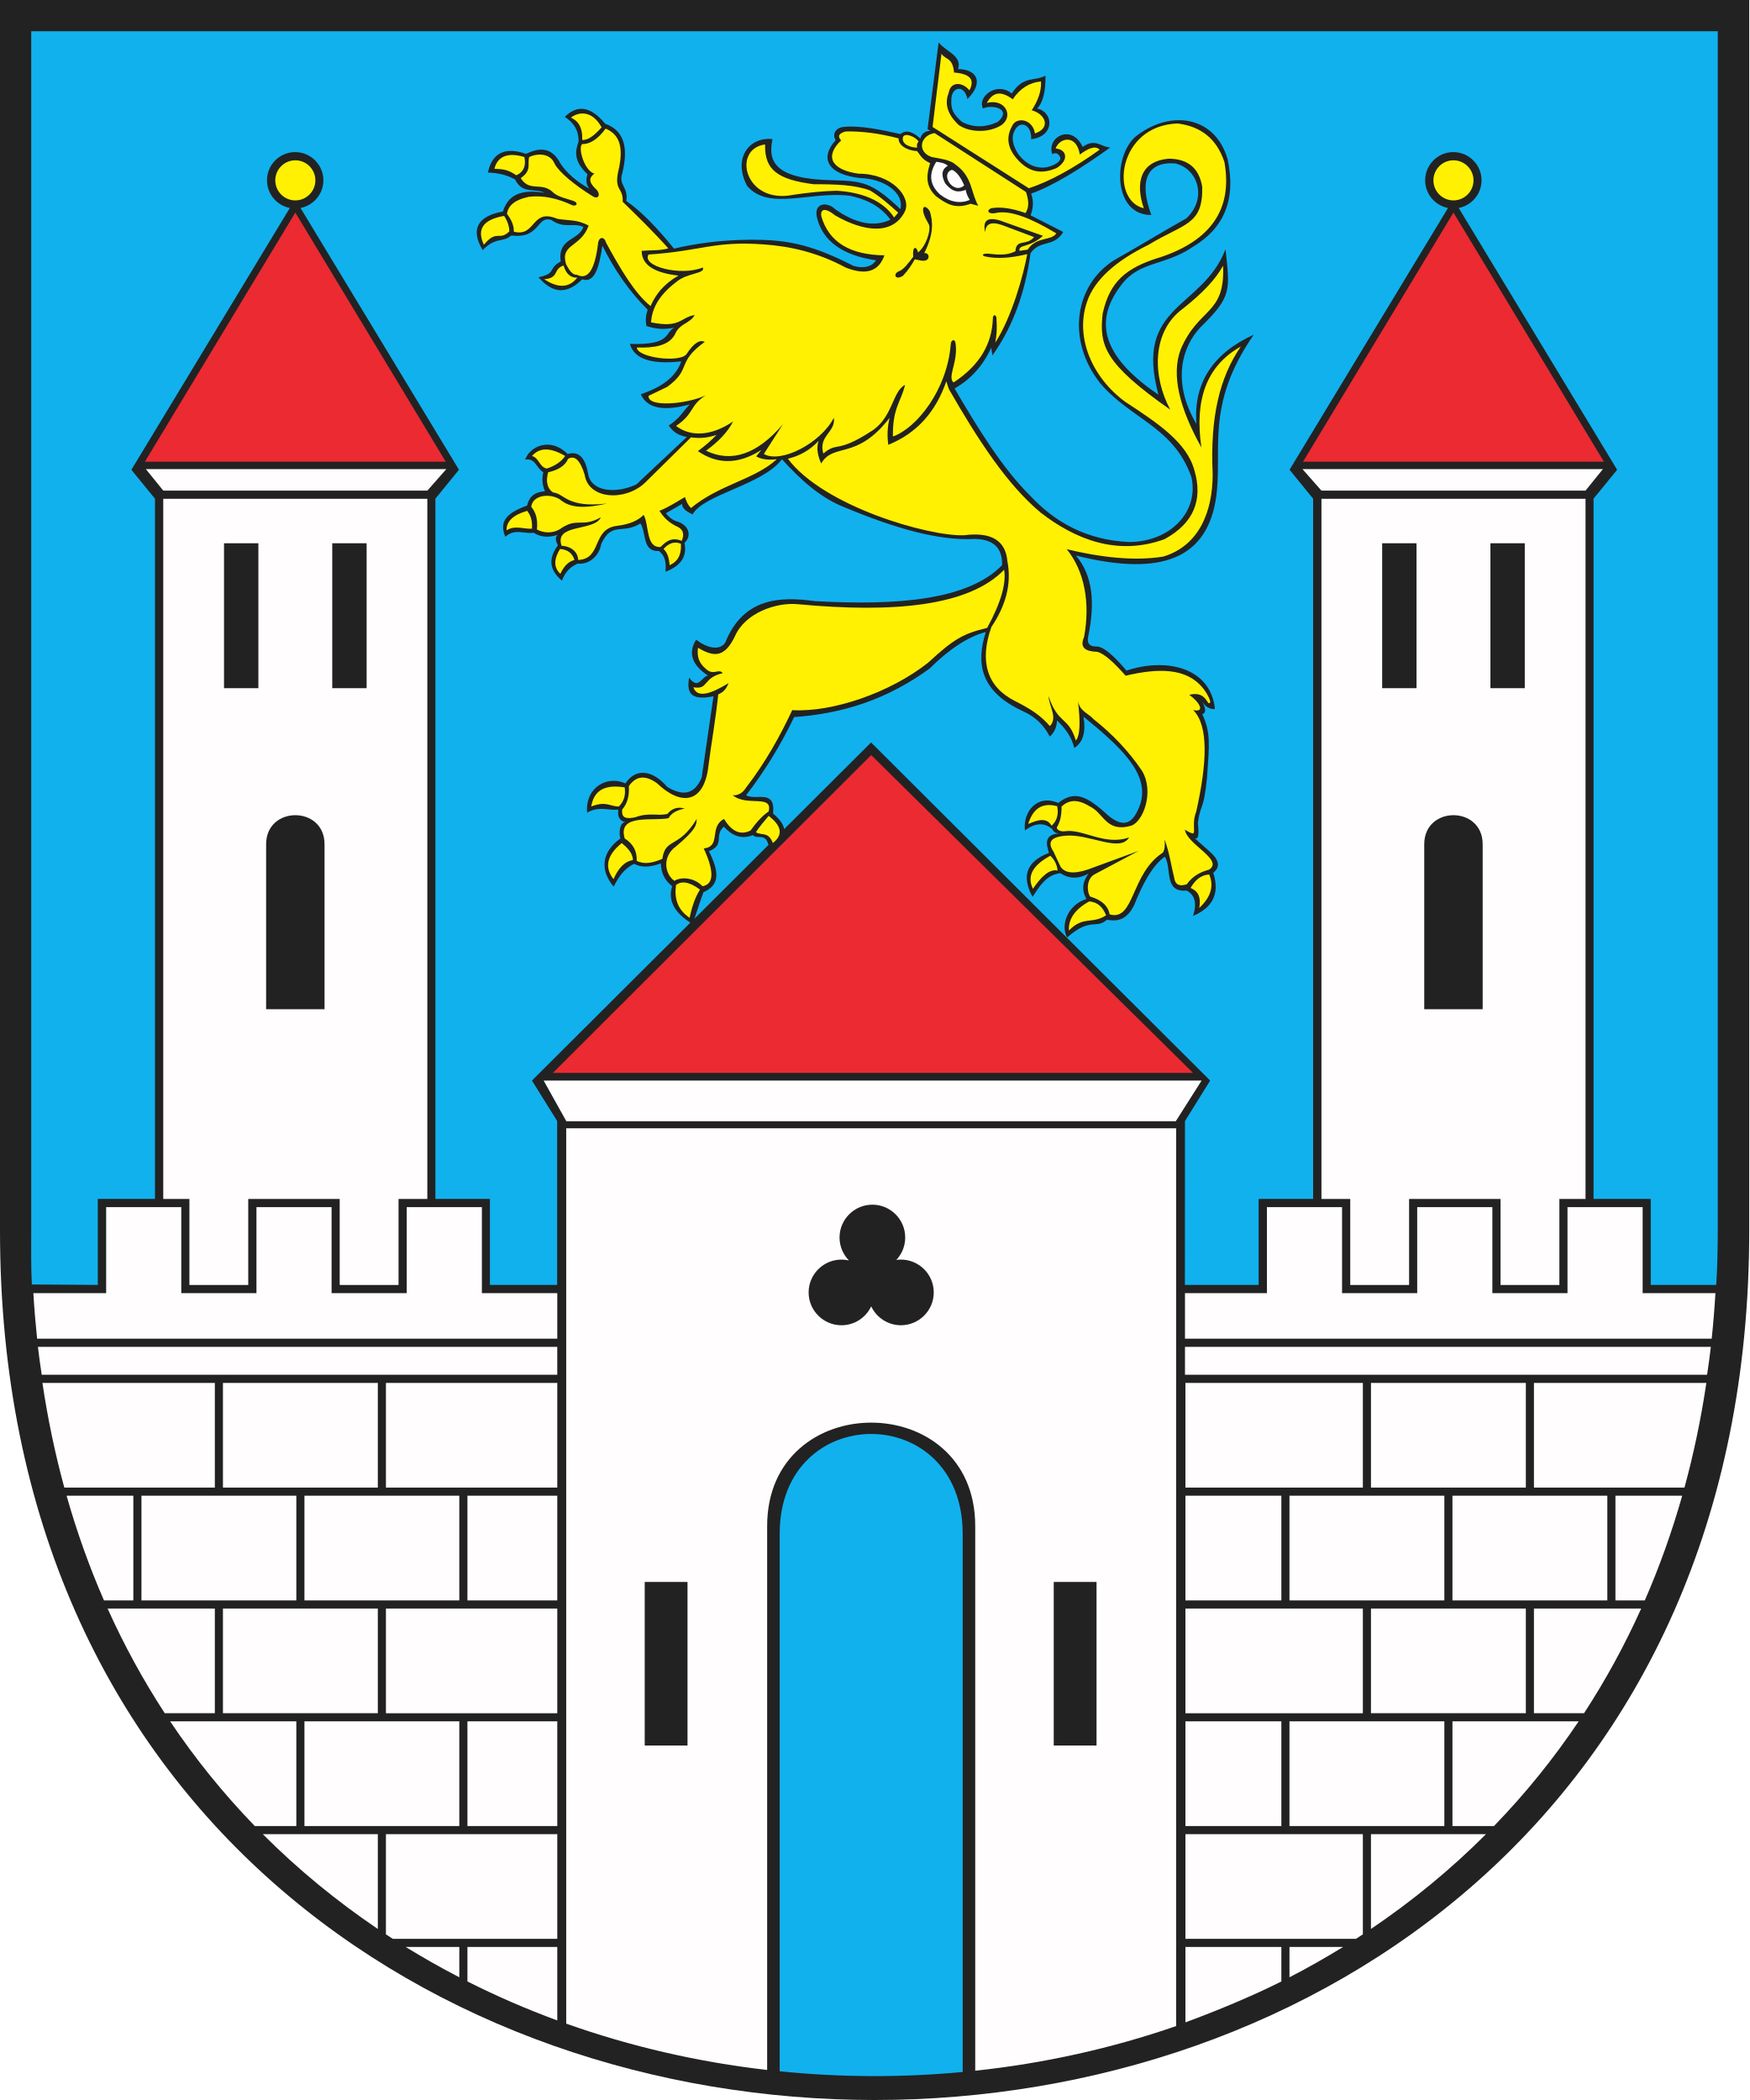
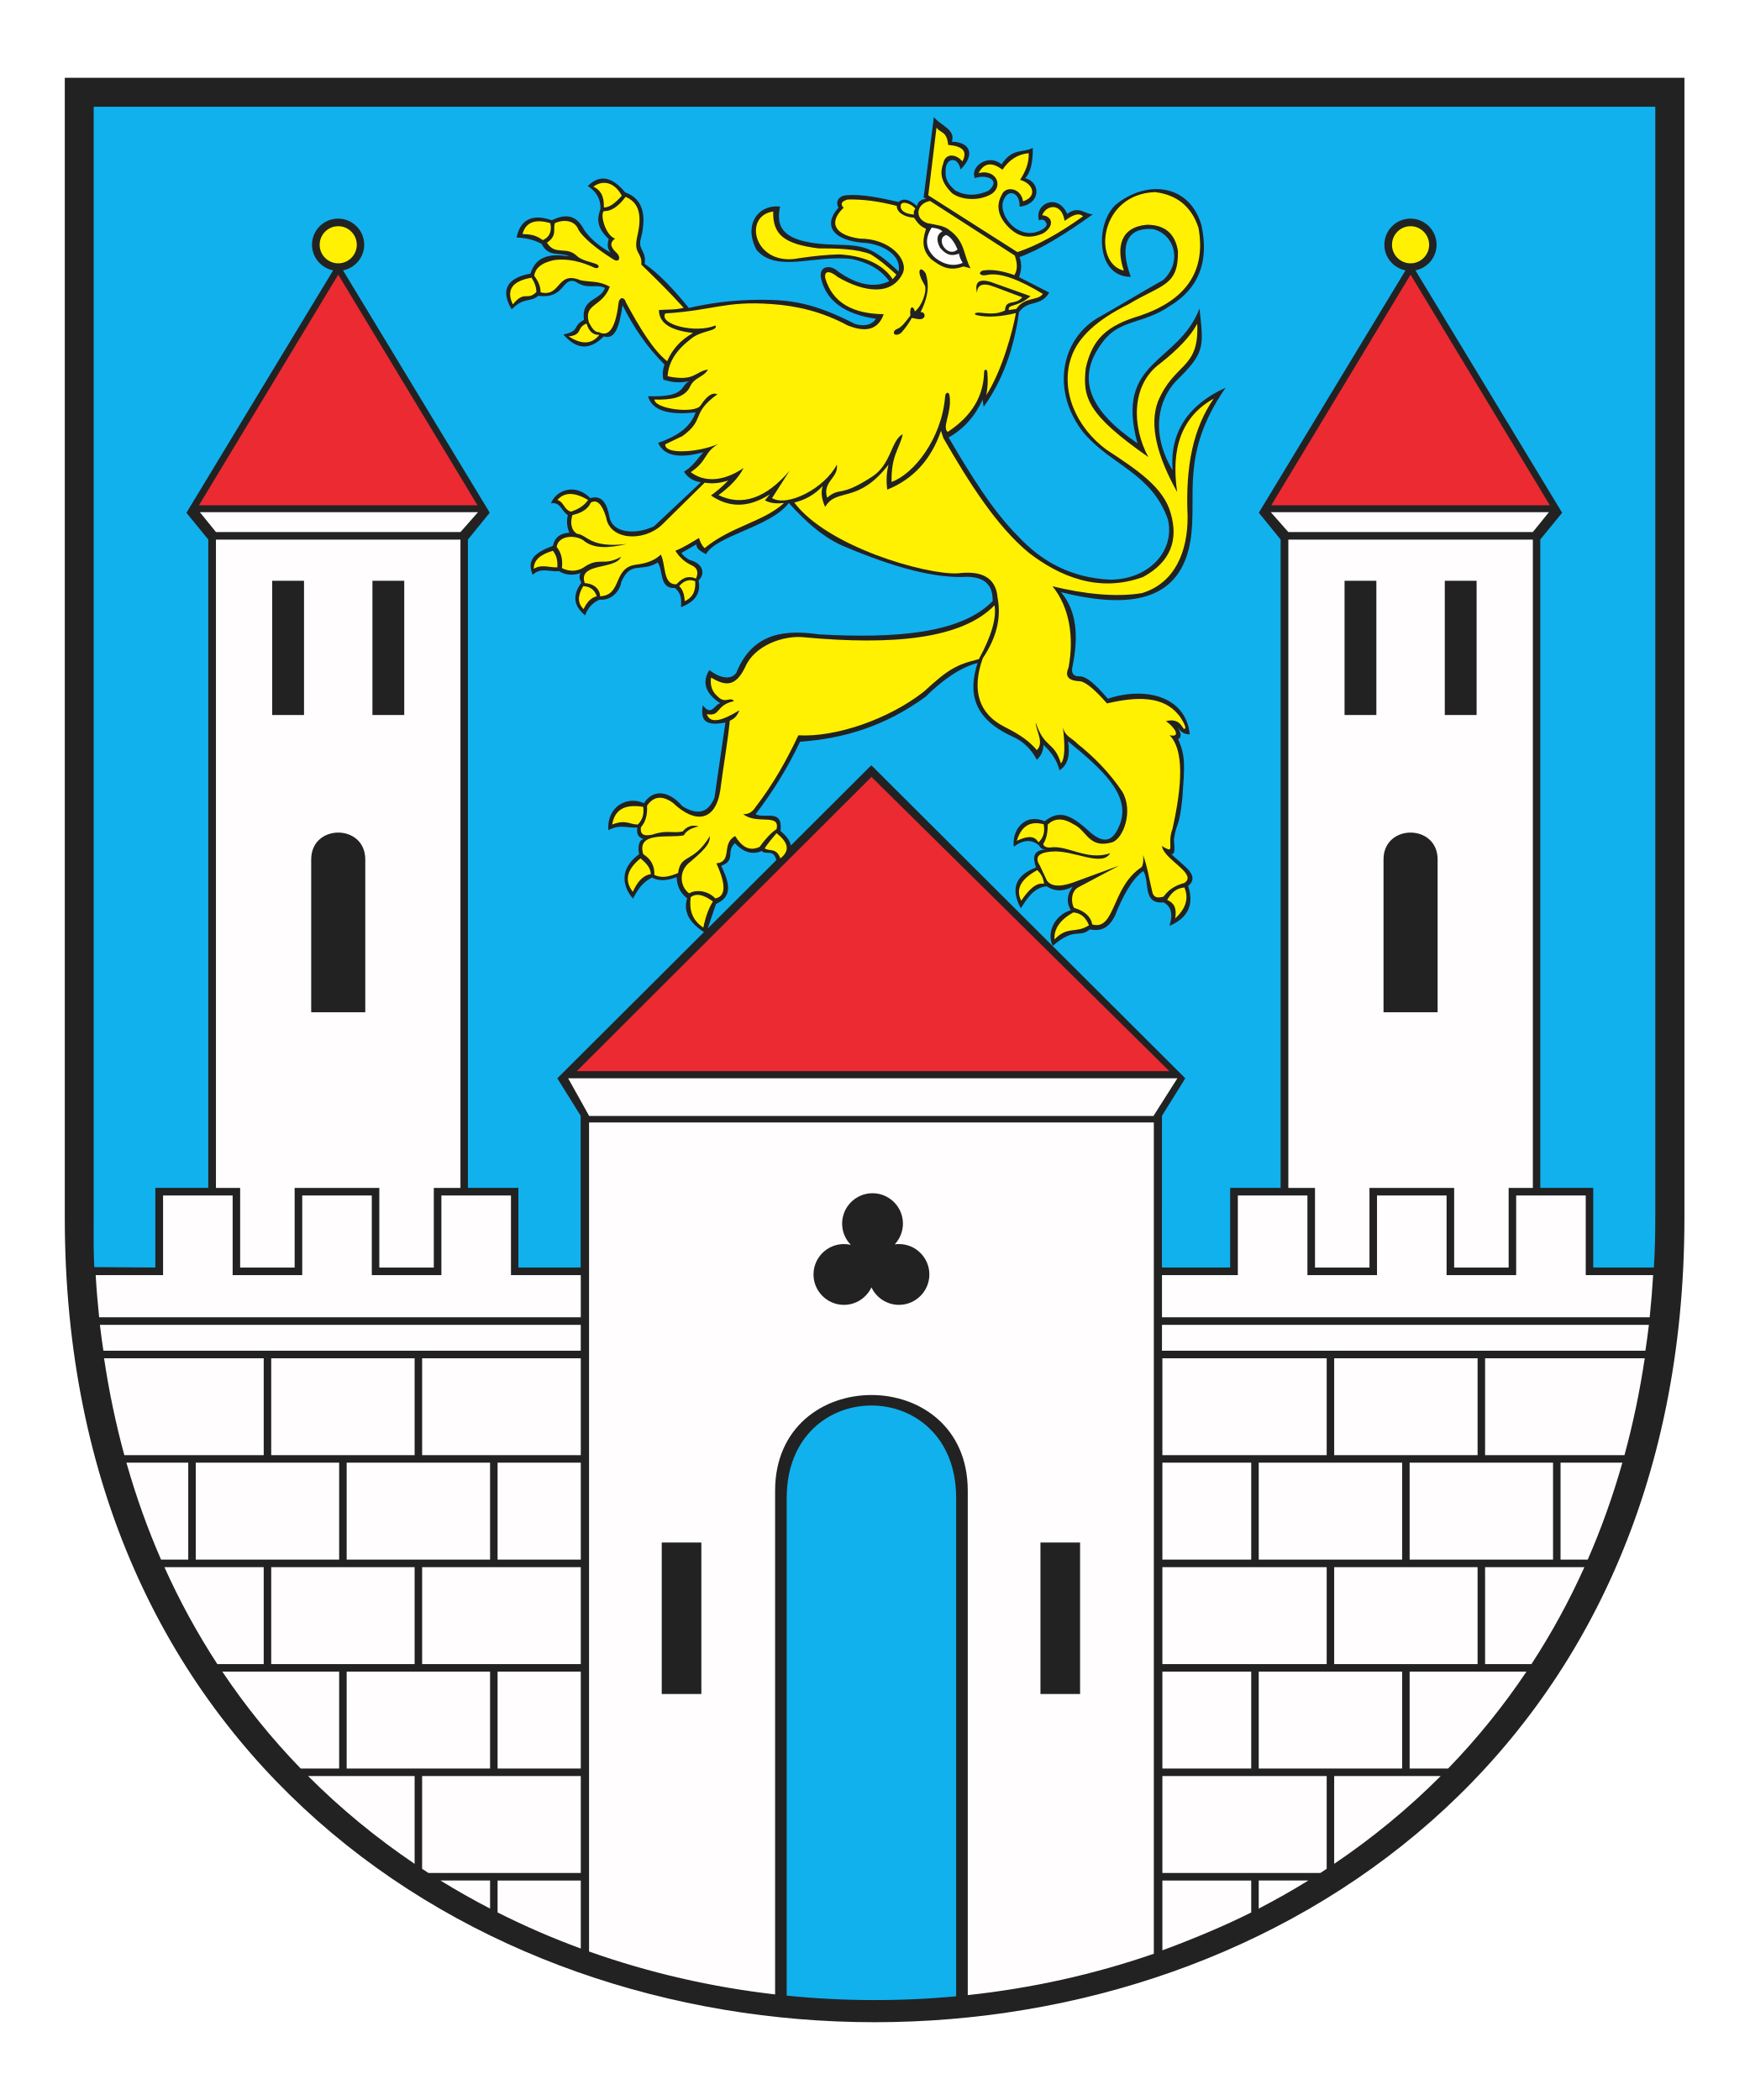
- <svg>
+ <svg viewBox="-21.51 -25.83 580.77 697.35">
  <path d="M537.75 0v378.481c0 356.277-537.75 356.277-537.75 0V0z" style="stroke:none;fill-rule:evenodd;fill:#222" />
  <path d="M525.953 414.121c-.321 2.907-.742 5.727-1.164 8.578h-160.5v-8.578zm-54.387 11.086v32.184h46.273c2.809-10.285 5.071-21.016 6.735-32.184h-53.012zm-27.543 34.676H396.41v32.195h47.613zm-79.601 32.195h29.496v-32.195h-29.496zm79.601 37.18H396.41v32.195h47.613zm-79.601 32.199h29.496v-32.195h-29.496zm31.988 37.176v9.328a255 255 0 0 0 16.48-9.328zm-2.492 10.606v-10.602h-29.496v23.18c9.429-3.465 20.527-8.055 29.496-12.575zm75.16-184.032h-47.613v32.184h47.613zm-104.656 32.184h54.55v-32.184h-54.55zm104.656 37.18h-47.613v32.195h47.613zM364.422 526.77h54.55v-32.196h-54.55zm57.039 37.176v29.152c12.605-8.516 24.468-18.235 35.367-29.152zm-2.489 30.812v-30.812h-54.55v32.195h52.421c.711-.453 1.418-.918 2.125-1.383zm75.157-134.875h-47.614v32.195h47.614zm-47.614 69.375v32.195h12.766a231.3 231.3 0 0 0 26.035-32.195h-38.805zm50.106-69.375v32.195h9.027c4.449-10.195 8.305-20.929 11.5-32.195zm-25.055 34.688v32.195h15.399a236.6 236.6 0 0 0 17.574-32.195h-32.977zm55.793-96.965a303 303 0 0 1-1.148 14.004H364.289v-14.004h25.187v-26.45h23.102v26.45h23.101v-26.45h23.102v26.45h23.101v-26.45h23.102v26.45zm-39.941-28.957h-8.032v26.449h-18.089v-26.449h-28.114v26.449h-18.09v-26.449h-8.851V153.36h81.183v215.289zm-51.95-201.614h-10.562v44.563h10.562zm33.282 0h-10.563v44.563h10.563zm-30.907 92.536v50.738h17.961v-50.738c0-11.899-17.961-11.899-17.961 0m49.575-108.723h-81.184l-5.828-6.606h92.359l-5.343 6.606zM11.66 414.121c.32 2.907.742 5.727 1.164 8.578h158.492v-8.578H11.656zm54.387 11.086v32.184H19.773c-2.808-10.285-5.066-21.016-6.734-32.184h53.012zm27.542 34.676h47.614v32.195H93.589zm77.731 32.195h-27.625v-32.195h27.625zm-77.73 37.18h47.613v32.195H93.589zm77.73 32.199h-27.625v-32.195h27.625zm-30.117 37.176v9.328a254 254 0 0 1-16.481-9.328zm2.492 10.606v-10.602h27.625v22.586a262 262 0 0 1-27.625-11.984M68.539 425.207h47.613v32.184H68.539zm102.781 32.184h-52.676v-32.184h52.676zm-102.781 37.18h47.613v32.195H68.539zM171.32 526.77h-52.676v-32.196h52.676zm-55.168 37.176v29.152c-12.605-8.516-24.469-18.235-35.367-29.152zm2.488 30.812v-30.812h52.68v32.195h-50.551c-.711-.453-1.418-.918-2.125-1.383zM43.484 459.883h47.613v32.195H43.484zm47.613 69.375v32.195H78.332a231 231 0 0 1-26.035-32.195H91.1zm-50.105-69.375v32.195h-9.027c-4.45-10.195-8.305-20.929-11.5-32.195zm25.055 34.688v32.195H50.648a236.5 236.5 0 0 1-17.574-32.195h32.977zm-55.79-96.965c.274 4.742.669 9.398 1.15 14.004H171.32v-14.004h-23.18v-26.45h-23.101v26.45h-23.102v-26.45h-23.1v26.45H55.733v-26.45h-23.1v26.45zm39.938-28.957h8.032v26.449h18.09v-26.449h28.112v26.449h18.09v-26.449h8.852V153.36H50.187v215.289zm51.949-201.614h10.563v44.563h-10.563zm-33.277 0H79.43v44.563H68.867zm30.902 92.536v50.738H81.812v-50.738c0-11.899 17.957-11.899 17.957 0M50.195 150.848h81.184l5.828-6.606H44.844l5.343 6.606zm116.922 181.394h202.285l-7.937 12.5H174.101l-6.976-12.5zm132.687 304.45V469.199c0-42.378-63.965-42.378-63.965 0v167.258c-21.074-2.422-41.855-7.172-61.773-14.25V346.91h187.516v276.043c-19.934 6.899-40.711 11.477-61.774 13.735zm-31.98-235.032c1.613 3.426 5.105 5.813 9.137 5.813 5.558 0 10.093-4.531 10.093-10.094 0-5.558-4.531-10.094-10.093-10.094q-.716 0-1.407.098a10.06 10.06 0 0 0 2.727-6.887c0-5.558-4.531-10.093-10.094-10.093-5.558 0-10.094 4.531-10.094 10.093 0 2.739 1.102 5.231 2.887 7.055a10 10 0 0 0-2.297-.262c-5.558 0-10.094 4.532-10.094 10.094 0 5.559 4.532 10.094 10.094 10.094 4.032 0 7.524-2.383 9.137-5.813zm56.117 84.743h13.156v50.289h-13.156zm-125.742 0h13.156v50.289h-13.156zm93.187-435.422c-.875-.821-2.187-1.067-3.558-1.231-2.567 4.047-1.828 7.313 1.164 10.047 2.965 2.32 6.18 2.957 9.144 1.66-.57-.902-1.144-2.011-1.226-3.082-2.188.821-3.988.84-6.321-1.969-1.265-2.421-1.203-4.312.797-5.425m1.289 1.23c1.645.656 2.914 2.832 3.743 4.809-3.457 3.008-7.532-3.688-3.743-4.809" style="stroke:none;fill-rule:evenodd;fill:#fffdfd" />
  <path d="M289.425 16.547q-1.364 11.24-2.734 22.481c9.863 6.285 19.734 12.57 29.602 18.859 6.425-2.12 13.679-6.078 21.765-11.863-1.285-1.371-3.48-.457-6.093 1.496-.997-6.246-6.137-5.328-7.461-1.871 3.398.289 4.269 3.496.371 5.992-4.692 2.047-8.614 1.402-12.313-2.871-2.816-3.289-3.316-6.578-1.488-9.867 1.16-3.079 6.383-2.497 7.09 2.121 4.89-1.621 3.398-5.911-.992-7.118 1.82-2.808 3.023-5.722 2.859-8.867q-5.345.496-8.703 5.492c-3.961-2.996-6.321-1.871-7.957 1.122 5.554-1.454 8.332 3.91 4.601 6.742-3.605 2.414-9.699 2.535-13.308 0-4.063-3.953-4.063-7.117-2.985-9.989.621-3.41 4.227-3.246 6.34-.625 1.969-3.703-.39-5.117-4.722-5.492-.415-4.66-2.571-3.828-3.856-5.742zm-72.511 105.047c-4.973 3.121-3.356 5.492-9.078 9.367 4.308 3.285 10.57 3.328 17.535-1.371-1.719 3.348-4.621 6.305-8.332 8.992q11.814 5.68 23.629-8.117-2.92 4.553-5.844 9.117c5.18 3.035 17.453-3.289 21.515-11.113.661 4.41-4.89 5.578-3.23 10.988 4.395-3.765 3.98.059 14.551-6.742 6.879-4.16 6.547-12.324 10.57-14.363-1.242 5.285-3.855 6.949-3.73 15.859 7.328-2.578 16.675-14.363 17.785-28.351 0-1.371 1.367-1.914 1.492-.125.785 5.578-2.652 10.281-.621 11.863 8.25-5.434 11.773-12.051 12.062-19.485-.121-1.624 1.243-1.578 1.118.126a25.8 25.8 0 0 1-.371 7.117c5.179-7.973 8.785-21.297 9.824-27.227q-7.647 1.87-12.809.746c-1.324-.25-1.035-1.039.867-.871 2.778.277 5.555.668 8.332-.75.164-3.953 3.442-1.539 5.719-4.367q-4.665-1.745-9.324-3.496c-4.145-1.582-5.555-.414-5.719 1.996-.683-3.102.184-4.852 4.477-3.62 4.433 1.577 8.871 3.163 13.304 4.745-4.351 3.871-7.586 2.496-7.211 4.617.786-.082 1.7-.289 2.485-.371 2.816-4.16 7.129-2.578 8.828-4.996-7.563-4.559-14.199-7.348-18.777-6.242-2.153.414-2.817-.832-1.243-1.496q4.29-.749 10.571 1.496c1.285-2.164.828-4.328.121-6.492q-14.052-9.056-28.106-18.11c-4.578.766-5.406 5.848-.867 7.367 2.36.454 5.637.828 7.211 2.246 5.348 3.747 4.723 8.493 7.09 12.739q-1.18-.31-2.359-.625c-4.965 1.855-7.739-.192-10.696-2.371-2.922-2.871-3.129-5.868-1.738-10.114-2.238-1.039-2.738-1.98-3.984-3.687-3.543-.227-5.817-2.035-5.715-3.93q-8.888-2.309-16.293-2.121-3.166.872-1.367 2.746c-5.18 4.91-3.024 9.074 5.347 10.238 10.168-.019 16.239 7.055 14.301 11.489-3.582 7.429-12.539 6.554-21.641 1.246-1.863-1.629-4.558-2.676-4.101.375 2.363 8.117 9.078 11.863 19.398 11.988-1.644 4.684-5.312 6.391-11.937 3.746-8.453-4.558-16.91-6.554-25.371-7.117-15.34-1.082-18.985 2.078-35.196 3.121-2.281 3.578 9.864 6.785 16.664 3.996.954 1.957-4.804 1.539-8.207 4.496-5.73 4.379-7.41 8.481-7.711 12.364 9.079 1.871 8.954-1.497 13.43-2.247-1.531 2.747-4.683 2.497-6.094 5.993-1.921 3.507-6.441 4.152-11.691 3.996.121 3.16 13.391 4.785 15.297 1.996 2.422-3.684 4.164-4.391 5.594-3.746-8.953 6.492-3.856 8.242-11.567 13.863q-2.859 1.37-5.719 2.746c-.328 3.621 11.606 2.578 17.536-.125zm59.375-38.168c1.484-.461 2.972-2.52 4.465-4.48-.364-3.274.988-3.407 1.488-1.336 2.453-1.938 3.965-6.684 3.367-8.493q-.628-1.176-1.25-2.359c-1.41-3.301-.051-4.141 1.484-1.809.977 3.231 1.274 6.934-1.722 12.899 1.726-.344 2.176 2.773-.938 2.277-.652-.129-1.304-.262-1.957-.39-.926 1.675-2.047 3.355-3.601 5.031-2.426 1.597-3.184-.574-1.328-1.336zm-.172-18.039c-.41.582-.828.914-1.242 1.496-3.461-5.402-10.325-7.828-17.715-8.234-4.102.09-8.727.57-13.25 1.242-15.031 3.078-19.004-14.078-8.703-15.485-.203 7.743 3.73 10.782 14.925 12.239 6.586-.008 12.629.152 17.344 1.922 3.137 1.906 5.961 4.382 8.649 6.816zm6.277-21.926c-.496.625-.617 1.313-.429 1.938-2.149-.055-4.989-1.032-4.348-3.305.617-1.379 3.75-.051 4.777 1.363zM90.789 61.617c-3.395 0-6.164-2.769-6.164-6.164s2.77-6.164 6.164-6.164 6.164 2.766 6.164 6.164c0 3.395-2.77 6.164-6.164 6.164m356.035 0c3.394 0 6.164-2.769 6.164-6.164s-2.77-6.164-6.164-6.164a6.174 6.174 0 0 0-6.164 6.164c0 3.395 2.769 6.164 6.164 6.164M200 94.113c1.554-3.558 4.039-6.804 8.578-9.367-6.676-.789-11.278-2.828-11.317-7.617 2.735-.246 5.348 0 8.207-.746-4.558-5.109-9.492-9.918-14.054-14.363.289-4.328-2.653-3.289-1.367-9.242 2.066-8.571-.274-11.672-3.856-13.239-2.402 3.246-4.809 4.828-7.211 4.746-1.367 1.145.621 8.137 3.731 9.118-1.5 1.062-1.895 2.429.246 4.496 1.945 1.664 1.156 3.703-.868 2.371-5.472-3.41-10.074-7.199-11.566-9.867-1.305-3.391-5.367-3.309-7.836-2.122-.621 2.29.867 4.079-2.609 6.493 2.859 4.496 6.465.871 10.07 4.492 1.531 1.332 4.063 1.79 6.094 2.496 1.613.539 1.16 1.746-.246 1.371-4.477-2.121-8.953-3.16-13.43-2.621-4.66.996-6.363 2.91-6.715 5.242 1.285 1.684 2.156 3.477 2.114 5.492 6.921 1.703 5.261-7.324 13.304-3.996 3.356.664 5.969.082 9.699 2.121-2.566 6.91-8.746 5.453-6.964 11.864.992 1.875 2.027 3.375 3.355 3.246 3.316 1.703 5.473-1.414 6.465-9.368.164-2.453 1.988-2.496 2.484-.5 4.434 8.126 8.91 15.708 13.68 19.485zm-15.047-54.957c-1.988 2.2-3.977 4.004-5.969 3.872.145-3.977-1.305-5.891-3.48-6.868 2.5-1.918 6.585-2.199 9.449 2.996m-23.758 9.118c.496 2.121.121 4.535-2.484 5.617-2.485-1.75-4.227-1.918-6.715-1.996.804-3.27 3.418-5.348 9.203-3.621zm-6.219 18.113q1.554 2.368 1.613 4.742c-3.109 3.121-3.855-.75-7.835 4.121-2.122-4.515-.61-7.679 6.218-8.867zm18.281 15.238q1.115 3.868 4.227 3.746c-2.84 3.539-6.363 2.953-10.195.5 4.722-.414 2.609-3.078 5.968-4.246m47.016 52.086c-2.609.914-5.223 1.164-7.832.75l-14.176 13.988c-6.113 5.766-17.39 5.141-18.531-2.496-1.367-4.453-3.066-6.078-5.098-4.867-.867 2.035-2.898 3.41-6.093 4.117-.727 2.246-.555 4.981 1.539 6.223 3.507.344 4.097 4.813 16.492 3.391-6.012 1.394-11.067 1.683-14.426-1.246-2.902-1.922-8.379-1.512-8.828 2.246 1.305 1.601 2.094 3.722 1.738 6.992 1.821.953 4.559 1.414 7.086-.125 5.43-3.828 6.633-.289 12.559-3.621-1.988 4.453-14.426 1.789-12.063 8.742 3.438.203 5.098 2.371 5.098 4.367 7.461-.332 4.101-9.531 11.937-10.488 3.918-.477 6.489-1.645 8.207-3.371 1.739 3.285.618 10.199 5.223 9.863 1.656-1.75 3.477-3.129 6.465-1.871q1.428-3.247-1.613-4.496c-2.485-1.207-4.063-2.871-5.223-4.746 3.066-1.246 5.098-2.664 7.836-4.242.328 1.121.91 2.496 1.863 3.371 8.785-7.266 19.567-8.727 26.364-14.989-2.114.207-4.227.25-6.34-.871l1.613-1.996c-7.387 4.723-13.793 4.305-19.523.371 2.05-1.515 4-3.14 5.718-4.992zm-46.516 6.492q-1.863 2.683-5.718 3.871c-2.36-.664-2.235-3.203-4.477-3.871 2.153-2.496 5.387-2.828 10.195 0m-11.691 16.864c1.242 1.621 1.574 3.203 1.492 5.492-2.609.164-5.222-1.164-7.836.5-.039-2.828 2.071-4.742 6.34-5.992zm10.074 11.742q3.481.183 4.477 3.371c-2.008.476-3.336 2.101-4.352 4.246-2.031-1.875-2.07-4.41-.121-7.617zm37.188-1.625q-2.918-1.184-5.348 1.621 1.675 1.494 1.863 4.992c2.102-.984 3.7-2.629 3.481-6.617zm-17.285 74.914c.296 2.105-.039 4.105-1.778 5.875-2.84 0-3.898-1.785-8.519 0 .761-4.344 3.433-6.984 10.301-5.875zm-.891 17.117c1.781 1.488 3.352 3.063 3.434 5.234-2.754.422-4.579 2.723-5.977 5.875-2.883-3.703-2.031-7.41 2.543-11.113zm16.664 12.902c1.777-1.402 4.238-.933 7.375 1.403q-2.096 3.316-3.18 8.683c-3.879-2.597-4.726-6.132-4.195-10.09zm28.496-21.269c-1.441 1.68-2.84 3.359-3.941 5.043 1.738 1.105 3.855-.34 5.215 3.32 3.582-2.789 2.265-5.578-1.27-8.367zm7.25-32.516c-3.754 7.961-8.117 15.926-14.246 23.891q-1.526 2.426-4.07 2.297c4.449 3.617 12.34-.426 11.066 4.98-1.863 1.235-3.73 3.278-5.594 5.875-3.476 1.68-6.019-.148-8.14-3.574-4.746 2.512-.719 8.473-6.231 9.07q4.894 10.665-.379 11.625c-2.5-2.66-6.484-3.004-8.648-1.66-3.094-2.211-3.731-7.578.508-10.601 6.277-5.258 6.269-6.625 6.359-8.43-5.598 9.238-9.668 5.703-10.558 12.262-2.84 1.195-5.383 1.836-7.887.636q.19-4.47-3.688-6.894c-2.371-7.836 8.989-5.196 13.485-6.258q1.207-2.233 4.957-2.938-3.177-.954-5.34 1.661c-3.305.722-5.344-.594-9.922 1.019-2.336.473-4.328.516-3.941-2.426 1.523-1.703 2.203-4.086 2.031-7.152q3.305-4.786 8.648-.894c7.332 6.976 14 6.136 15.645-4.086.972-7.75 2.457-15.883 3.18-23.25 1.652-.637 2.542-1.786 3.179-3.45-5.531 3.407-9.687 4.684-10.812 1.278 4.789.851 2.711-2.895 9.031-4.344-1.324-1.613-2.824.988-5.262-1.371-2.148-1.805-2.683-3.82-2.367-6.418 4.598 2.66 7.992 3.387 11.32-3.445 3.075-7.278 12.739-10.602 19.336-9.965 29.766 2.793 52.707.566 63.477-10.602.644 4.043-.774 9.75-5.215 17.883-7.609 1.852-10.281 3.469-18.191 10.73-11.637 9.196-29.364 15.29-41.723 14.563zm81.445 29.543c.485 2.539-.085 4.543-1.73 6.016-1.504-2.637-4.254-1.832-7.188-.531 1.364-4.411 4.004-6.774 8.918-5.481zm-2.132 15.242q1.928 1.736 2.261 4.543c-2.527-.535-5.054 1.868-7.586 5.614-1.64-3.387-.843-6.774 5.325-10.161zm11.984 14.039c2.727.223 4.234 1.915 5.191 4.278-4.48 2.851-6.964.086-11.449 4.679-.219-3.476 1.864-6.55 6.258-8.957m31.152-4.144c1.239-2.051 2.7-3.879 5.723-4.145 1.617 3.809.285 7.196-3.059 10.293.672-4.062-.839-5.308-2.66-6.148zm10.383-223.273c2.672 14.722-4.359 24.179-19.433 29.277-10.993 3.285-15.809 7.676-17.973 17.379-1.117 9.851.531 15.41 20.766 29.547-5.5-10.203-5.723-23.973 3.859-31.016q9.116-7.151 12.379-13.234c.707 15.285-7.5 12.656-13.043 25.8-2.961 7.942-.231 18.215 6.387 30.079-2.153-14.481 1.484-25.09 12.113-31.016-6.652 9.672-9.442 21.992-8.649 39.172.043 11.676-4.257 22.105-15.175 25.402-8.852 1.457-19.41.231-29.684-2.269 5.524 6.804 7.254 16.632 5.324 27.003-1.465 3.321.485 4.434 3.992 4.543 2.129.446 5.235 3.34 8.786 7.352 9.996-2.363 18.672-2.453 23.695 3.742 1.019 1.133 2.652 4.086 2.258 4.504-.922 1.363-.903-3.769-6.387-2.367 3.074 2.156 5.074 5.562 1.195 4.676 4.774 4.773 4.321 16.172.93 31.281-1.418 3.562-.043 6.461-1.062 6.684q-1.198-.335-2.395-1.204c.484 4.5 12.023 9.27 7.453 12.297-2.441.707-4.836 1.684-6.922 4.543-1.82.492-3.465.586-3.859-2.136-.977-3.875-1.418-7.618-2.926-11.629q.265 2.807-.531 4.007c-9.985 6.461-8.653 21.211-16.371 18.985-.489-2.774-2.66-4.488-5.989-5.481-1.109-1.648-1.109-5.48 1.329-6.816q6.785-3.61 13.578-7.219-6.92 2.537-13.844 5.078c-4.613 1.825-8.344 2.317-10.117-.132l-2.262-4.813c-1.664-2.539-1.219-4.41 3.859-4.812 7.141-.622 16.684 5.3 19.434.531-7.629 2.715-14.332-2.852-19.969-1.871-1.418.086-2.261-.578-2.261-1.2q1.53-2.403 1.46-6.417c2.063-1.915 4.68-2.493 8.52-.133 4.523 2.004 5.059 8.285 12.91 6.015 3.68-1.234 7.141-10.394 3.324-16.843-4.214-6.25-9.273-11.442-14.906-15.907-1.598-1.824-4.125-2.316-4.793-5.48.692 5.851.766 10.457-.664 12.031-2.262-7.484-5.457-4.812-8.387-13.637.133 3.075 2.926 6.684.399 9.223-2.406-2.824-5.223-4.965-10.781-7.754-8.469-4.277-10.965-12.074-7.188-22.726 4.301-6.391 6.301-13.075 4.922-20.188-.531-6.414-4.969-9.09-13.313-8.019-10.804.429-43.199-8.891-54.179-23.528 3.48-.824 6.676-2.515 9.449-5.48-.754 2.316-.219 4.633.797 6.949 3.812-6.551 10.824-.801 21.031-14.035a21.8 21.8 0 0 0-.398 8.289c8.605-3.473 14.554-9.981 17.836-19.52l.797 2.407c8.71 15.168 17.73 29.23 28.222 37.968 10.395 8.055 23.449 13.508 38.074 8.153 9.106-4.953 11.793-12.243 9.184-21.121-2.324-8.629-11.188-14.5-21.301-21.125-10.226-7.528-15.465-19.918-11.715-30.75 2.282-6.739 8.805-12.555 18.903-17.512 11.043-6.692 16.746-6 16.507-17.781-.929-5.746-4.347-8.645-10.25-8.688-8.796.723-10.371 7.387-7.718 15.238-10.453-2.472-8.102-25.425 10.383-26.07q10.91 1.337 14.375 11.766" style="stroke:none;fill-rule:evenodd;fill:#fff101" />
  <path d="M169.98 329.879h196.774l-98.926-97.719zM44.535 141.965h92.504l-46.25-76.598zm448.543 0h-92.504l46.25-76.598z" style="stroke:none;fill-rule:evenodd;fill:#ec2a32" />
  <path d="M217.953 261.711c5.008-1.992 1.465-4.637 4.531-7.543 2.523 2.688 5.375 4.074 8.934 2.602 1.511 1.476 3.816-.824 4.828 3.019l-22.785 22.719c.953-2.727 1.785-5.453 2.796-8.18 5.125-2.289 4.844-6.199 1.684-12.617zm23.133-6.734c-.278-1.574-1.426-3.18-3.442-4.84.836-7.645-5.129-3.91-8.289-5.594a132.3 132.3 0 0 0 14.766-24.062c14.699-1.055 28.386-5.231 41.707-14.961 5.566-5.551 11.656-9.801 17.226-11.184-3.05 9.57-1.793 18.223 11.399 24.324 4.121 1.821 6.582 4.594 8.285 7.805q2.134-1.952 2.199-4.941c2.524 2.359 4.512 5.05 5.309 8.453q4.014-2.47 2.847-9.625c11.524 9.387 20.356 17.582 17.485 26.797-2.113 6.066-4.965 7.629-9.844 3.64-6.734-6.242-10.449-7.804-15.414-3.902-6.52-2.84-10.922 2.793-10.231 8.453 3.149-2.383 5.958-2.516 8.418-.387.508 1.102 1.332 1.27 2.2 1.301-4.547.25-4.239 2.942-3.235 5.981-6.863 2.597-8.547 7.109-5.05 13.527 2.187-3.313 4.242-6.801 8.546-7.281q4.078 2.66 8.676.129-2.912 3.896-.644 7.804c-5.575 1.668-8.11 7.825-5.957 11.836 7.347-6.394 8.668-2.406 12.304-5.461 3.973.797 6.391-.715 8.289-4.422 2.696-6.804 5.719-12.312 9.453-14.957 2.243 3.469-.429 11.098 6.735 10.407q3.821 2.08 1.941 7.804c5.793-2.468 8.364-6.632 6.215-13.269q3.106-2.47-.515-5.981c-1.469-1.429-3.711-3.25-5.18-4.679 1.984.867.73-4.637 1.035-5.2.902-5.679 1.68-3.164 2.719-13.136.765-10.692 1.176-14.028-1.422-19.77 1.472-.515.82-2.25-.129-4.16.816 1.73 2.156 2.602 4.012 2.602-1.27-12.84-15.004-15.907-27.2-11.836-3.933-4.672-7.246-7.598-9.453-7.414q-3.17.002-2.199-3.641c1.875-9.473 1.488-17.973-3.883-24.324 23.258 5.816 39.782 2.894 43.004-17.301 2.328-14.785-3.625-28.531 11.656-50.602-12.476 5.68-18.609 14.829-17.613 27.446-7.453-12.52-4.723-23.512 1.293-29.789 9.594-9.364 9.012-11.231 7.641-23.934-7.121 18.516-28.239 16.867-20.594 44.75-15.617-10.633-20.992-21.453-11.398-33.82 5.523-7.371 13.382-5.766 22.019-11.703 9.395-5.614 13.313-14.375 10.617-26.926-4.004-13.758-18.23-15.168-28.496-6.762-6.82 6.328-6.605 23.977 5.051 23.934-3.973-10.664-1.164-16.477 7.25-15.867 7.004 1.449 10.133 10.73 3.496 16.91-7.512 4.203-14.508 8.539-22.019 12.746-12.168 7.535-15.075 24.508-4.403 37.984 9.324 10.969 22.535 13.356 27.977 28.75 2.437 10.207-5.981 19.969-19.172 20.031-13.211-.636-22.883-6.168-30.567-14.437-8.339-8.297-15.757-20.301-23.054-32.781q7.453-4.196 11.285-12.551c.109.797.227 1.594.34 2.39 6.308-8.769 10.078-19.359 11.746-31.46 3.098-4.29 7.066-1.582 10.043-6.497q-5.022-2.562-10.043-5.128c.781-2.075 1.043-4.254.168-6.668 6.66-2.36 15.027-7.5 24.344-14.192-2.836-.055-4.555-2.984-8.512-.168-3.203-7.129-11.051-3.265-9.363 2.219 1.183-.598 2.031-.199 2.554 1.195-.035 1.02-1.394 2.125-4.086 2.813-6.695 1.258-11.734-6.305-10.386-10.336 1.488-4.617 5.714-2.992 5.461 1.754 7.293-.867 7-8.285 1.855-9.45 1.969-2.046 2.57-5.703 2.551-10.085-3.461 1.82-6.754-.114-10.383 5.468-4.41-3.715-10.625.797-8.852 4.614 3.067-1.375 9.032.211 4.594 4.101q-5.87 2.73-11.066 0c-2.61-2.336-3.461-3.816-3.231-7.008.055-3.757 4.028-4.613 4.934 0 4.933-4.84 3.289-9.117-2.891-9.23 1.418-4.102-3.972-5.469-5.957-8.203l-3.402 26.672.848.511q-2.552.17-3.063 2.391c-2.492-2.277-4.539-2.734-6.129-1.363-6.129-1.368-12.144-2.68-17.363-2.223-2.844.277-3.578 2.445-2.551 4.102-4.992 5.468-2.496 10.543 7.488 11.625 7.266.195 13.621 4.414 12.43 9.574-8.91-8.438-11.746-8.606-20.769-8.891-17.52-.32-20.129-5.48-18.559-12.652-7.289-.77-12.227 6.008-7.828 14.359 6.64 7.864 19.406 1.535 31.668 3.074 4.933 1.051 9.304 3.102 12.426 7.352-4.993 2.336-10.668 1.25-17.024-3.246-2.496-2.391-6.523-1.938-5.617 2.391 1.699 7.406 7.887 11.851 18.215 13.335-1.699 2.571-4.821 2.34-6.977 1.708-13.73-7.036-21.168-8.004-31.496-8.036-10.047.098-17.254 1.266-23.664 2.735-5.359-6.629-10.293-11.68-14.66-14.645.703-4.328-2.445-4.785-1.242-8.492q3.104-12.363-5.223-15.234c-4.672-5.661-8.754-5.786-12.434-2.121 2.571 1.664 4.309 3.953 4.227 7.617-1.082 2.953-1.504 6.031 2.734 9.988-.414 1.496-.625 2.996.622 4.492q-5.905-3.304-8.829-7.617c-2.773-5.398-6.589-5.063-10.695-3.12-7.355-2.56-10.633.64-11.687 5.741 2.961.125 5.699.664 8.328 2.121 2.277 4.66 6.175 2.578 9.078 4.121-5.867-.933-10.922-.32-12.809 5.742-8.414 1.528-9.738 6.004-6.219 11.864 4.188-4.246 6.012-2.121 8.829-4.496 8.953 1.164 7.711-6.286 12.312-4.743 4.02 2.829 6.672.665 9.824 2.122-1.449 4.285-8 3.328-6.965 10.613-4.144 2.246-1.074 3.621-6.839 4.867 3.894 4.434 8.207 5.848 13.429.625 3.946 1.348 5.27-4.027 6.219-10.367 3.555 7.199 8.051 13.863 13.93 19.734-.621 1.664-.742 3.328-.371 4.996 3.691 1.211 6.218.957 8.578.496-3.067 1.414-.785 5.454-13.68 4.997 1.281 4.617 6.547 6.41 15.793 5.367-1.719 5.058-6.402 8.054-12.437 10.117 2.019 4.578 7.39 5.203 15.046 3.121-2.152 2.164-2.941 4.203-6.464 6.492 1.14 1.746 2.796 3.078 5.593 3.496q-7.77 7.306-15.547 14.614c-6.484 3.015-13.863 2.14-14.796-3.122-.809-4.558-2.547-7.347-6.34-6.242-5.293-5.308-11.637-2.347-13.059 1.746 3.231-.582 3.356 2.578 5.594 3.871q-.742 2.932.496 5.868c-2.691.144-4.766 1.226-5.469 4.367-6.301 2.328-8.703 4.785-6.715 9.617 2.899-2.66 5.801-.828 8.704-1.246q3.229 2.056 7.46.621c-.828.578-.828 1.664 0 3.246-2.632 3.621-3.085 7.242 1.243 10.863 1.054-2.871 2.797-4.371 4.847-5.242 3.606.371 6.676-2.496 7.211-5.992 3.231-7.117 6.59-2.871 12.063-6.367 1.906 2.828.453 8.781 5.718 8.492 2.122 1.703 2.2 3.992 1.989 6.367q7.149-2.681 5.844-8.867c2.32-2.121 1.531-5.621-2.735-6.742-1.406-.582-2.238-1.453-2.984-2.371l4.972-2.871c.082 1.578 1.493 2.328 3.231 3.246 3.355-6.203 21.516-9.035 27.484-16.985 5.825 6.457 12 11.946 19.153 14.739 15.879 6.652 29.41 10.394 40.109 9.765 5.395.106 8.547 2.403 8.418 8.063-10.422 10.707-32.012 12.496-57.641 11.054-10.488-1.461-21.898-1.128-27.472 12.754-1.703 2.578-5.707 1.703-8.926-.914-2.676 4.117-1.164 7.977 3.625 11.055-1.941.215-2.848 4.594-5.828.648-.613 3.996-.192 7.297 7.511 5.723l-3.624 24.973c-2.372 5.636-6.172 5.547-10.622 2.859-4.617-5.375-9.8-5.723-12.82-1.039-5.48-2.555-12.391 1.082-11.785 8.973 3.84-2.125 6.391-.606 9.586-.907-.176 1.692-.047 3.254 2.199 3.899-1.742-.082-2.094 3.098-1.562 4.957-5.524 3.988-6.551 9.437-2.063 14.812 1.465-2.859 3.145-5.55 6.344-7.023 2.328 1.32 5.137.973 8.156-.129.106 2.645.969 5.07 3.496 7.024-1.445 4.523.945 8.253 5.59 11.191l-48.703 48.562 7.75 12.434v50.398h-20.672v-26.449h-16.758V153.332l7.231-8.883h.023L92.386 63.946c3.993-.77 7.028-4.297 7.028-8.512 0-4.774-3.895-8.668-8.668-8.668-4.774 0-8.668 3.894-8.668 8.668 0 4.211 3.031 7.738 7.023 8.512l-48.714 80.503h.004l7.254 8.883v215.293H30.066v26.449l-20.277-.132c-.281-5.274-.191-11.356-.191-16.778V9.61h518.48v368.554c0 5.293-.117 11.778-.469 16.91h-20.141v-26.449H489.89V153.332l7.254-8.883h.004l-48.715-80.503c3.992-.77 7.024-4.297 7.024-8.512 0-4.774-3.891-8.668-8.668-8.668-4.774 0-8.668 3.894-8.668 8.668 0 4.211 3.031 7.738 7.027 8.512l-48.719 80.503h.024l7.23 8.883v215.293h-16.754v26.449h-22.664l.02-50.394h.004l7.742-12.438h-.024.024L267.789 228.285l-26.742 26.668zm-1.395 381.883a289.3 289.3 0 0 0 56.258.218V471.586c0-40.914-56.258-40.914-56.258 0z" style="stroke:none;fill-rule:evenodd;fill:#11b1ee" />
</svg>
